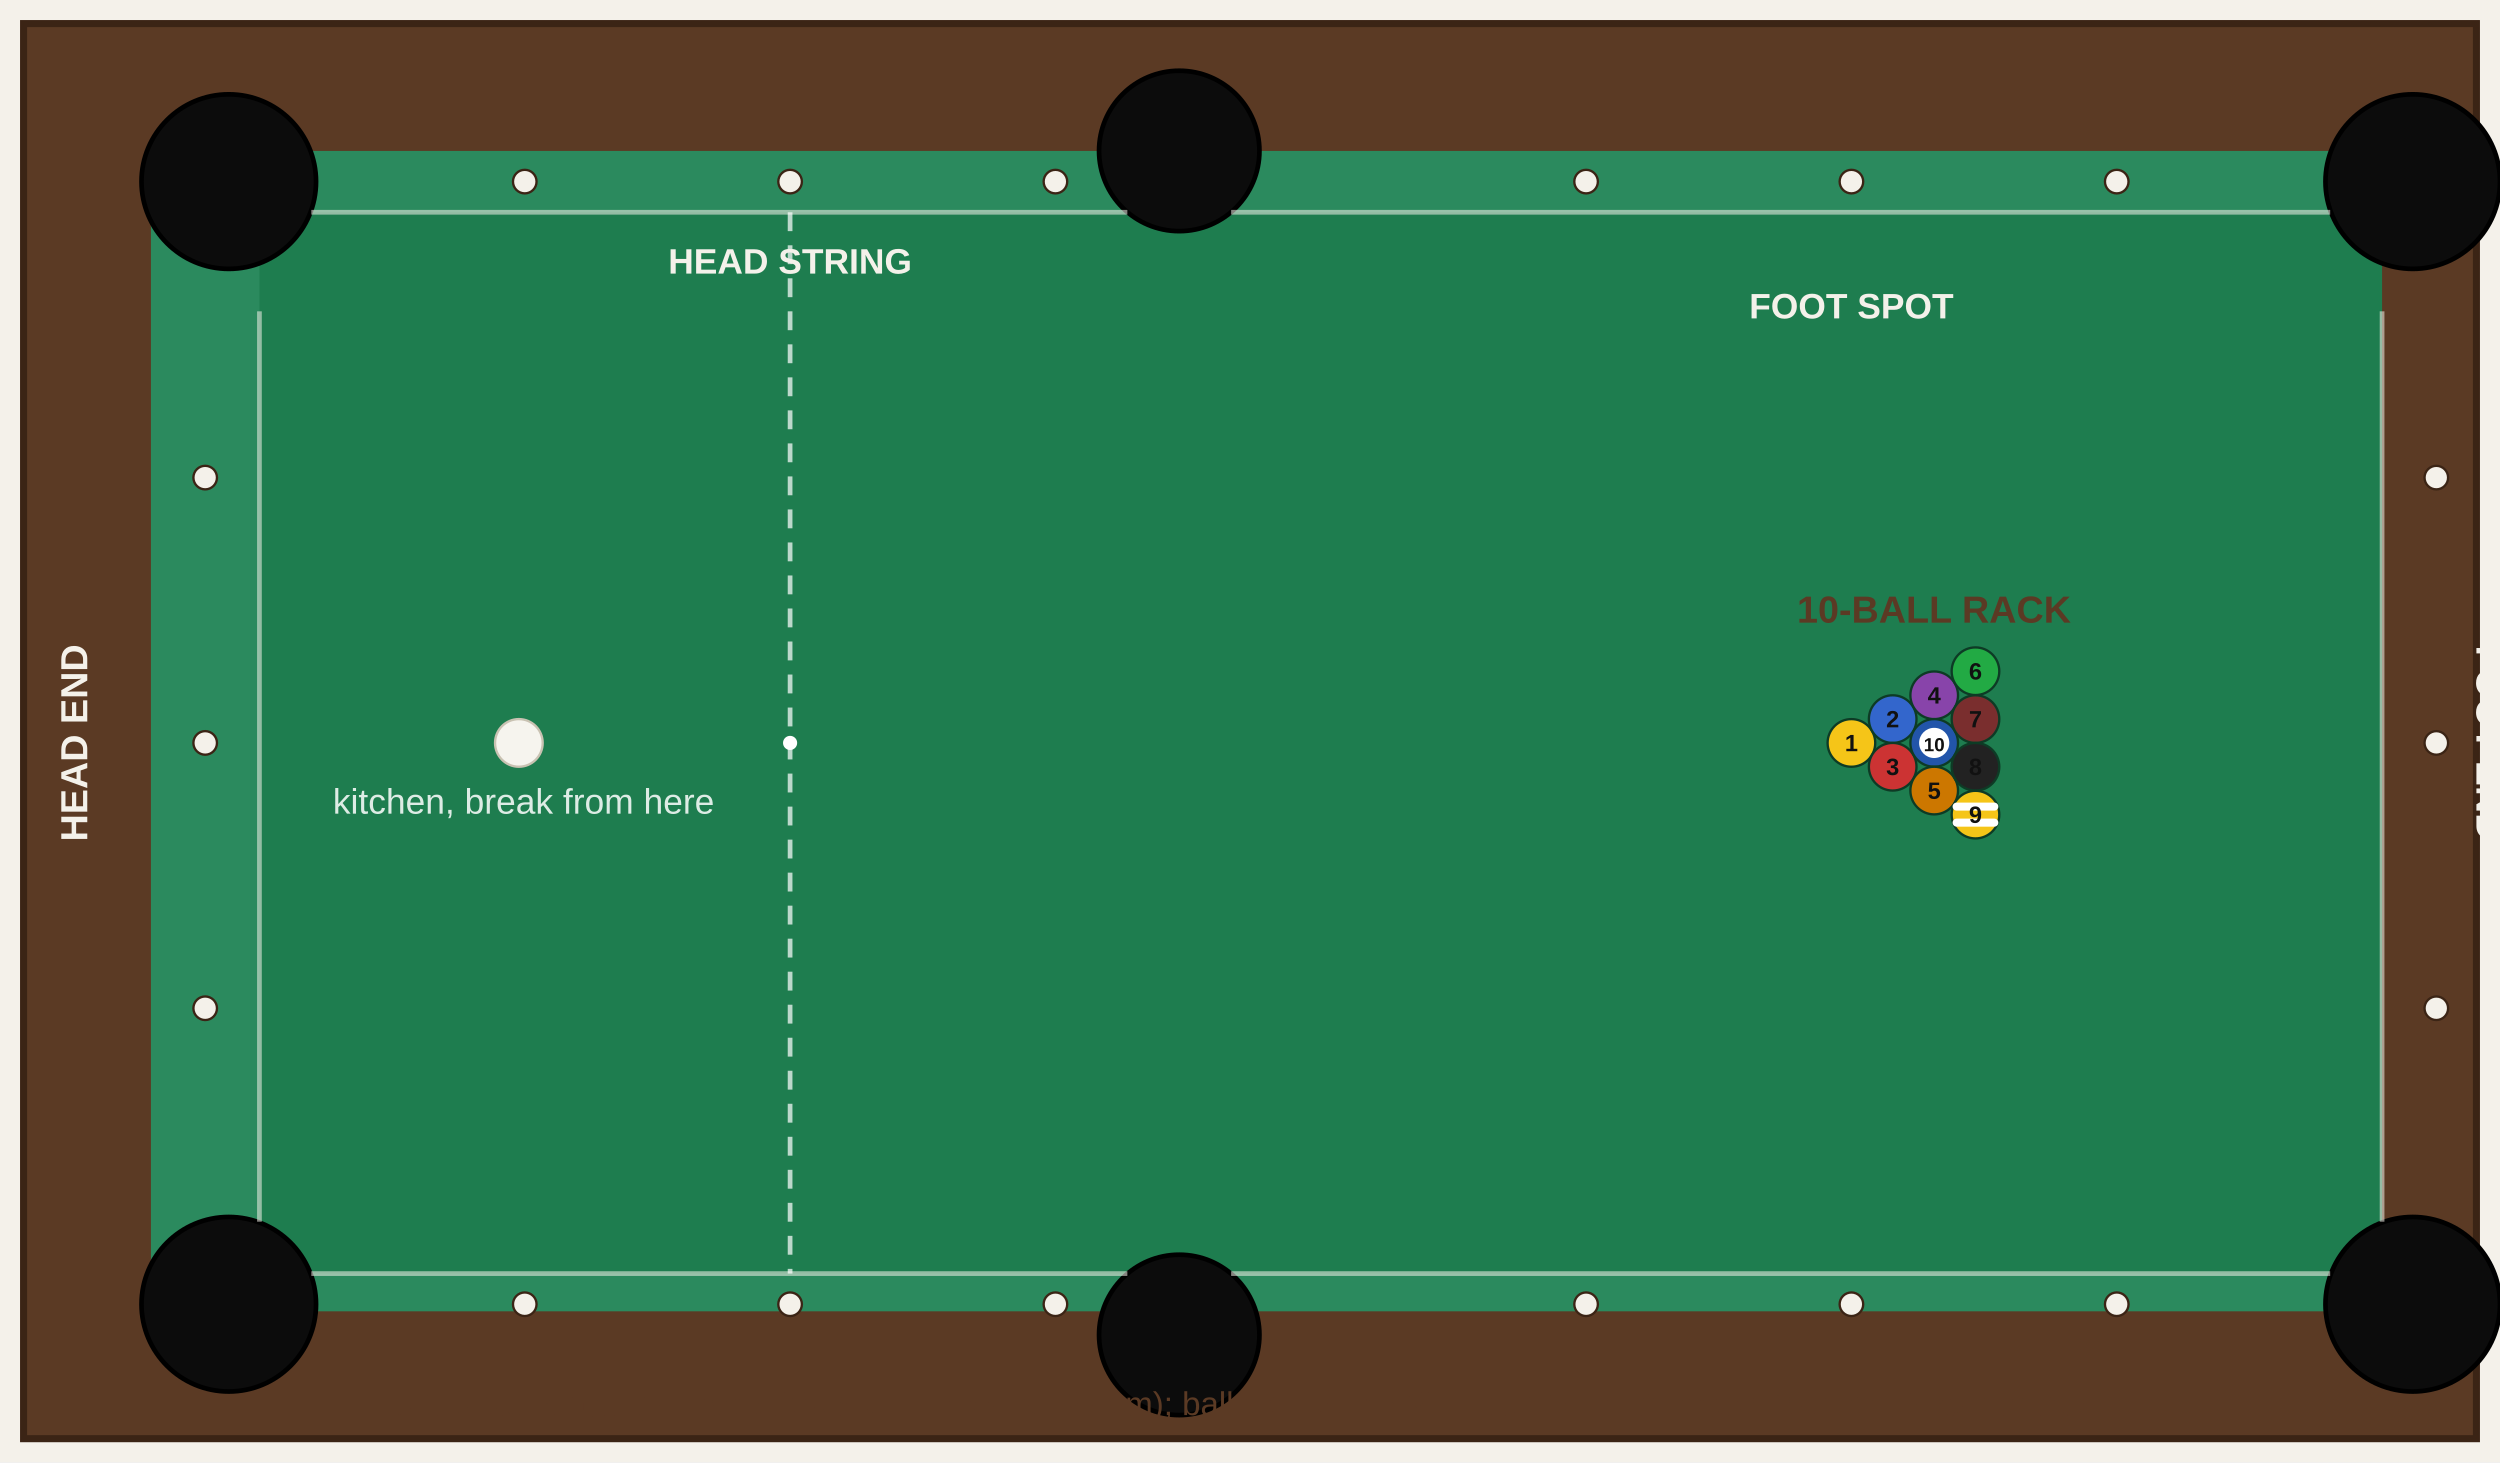
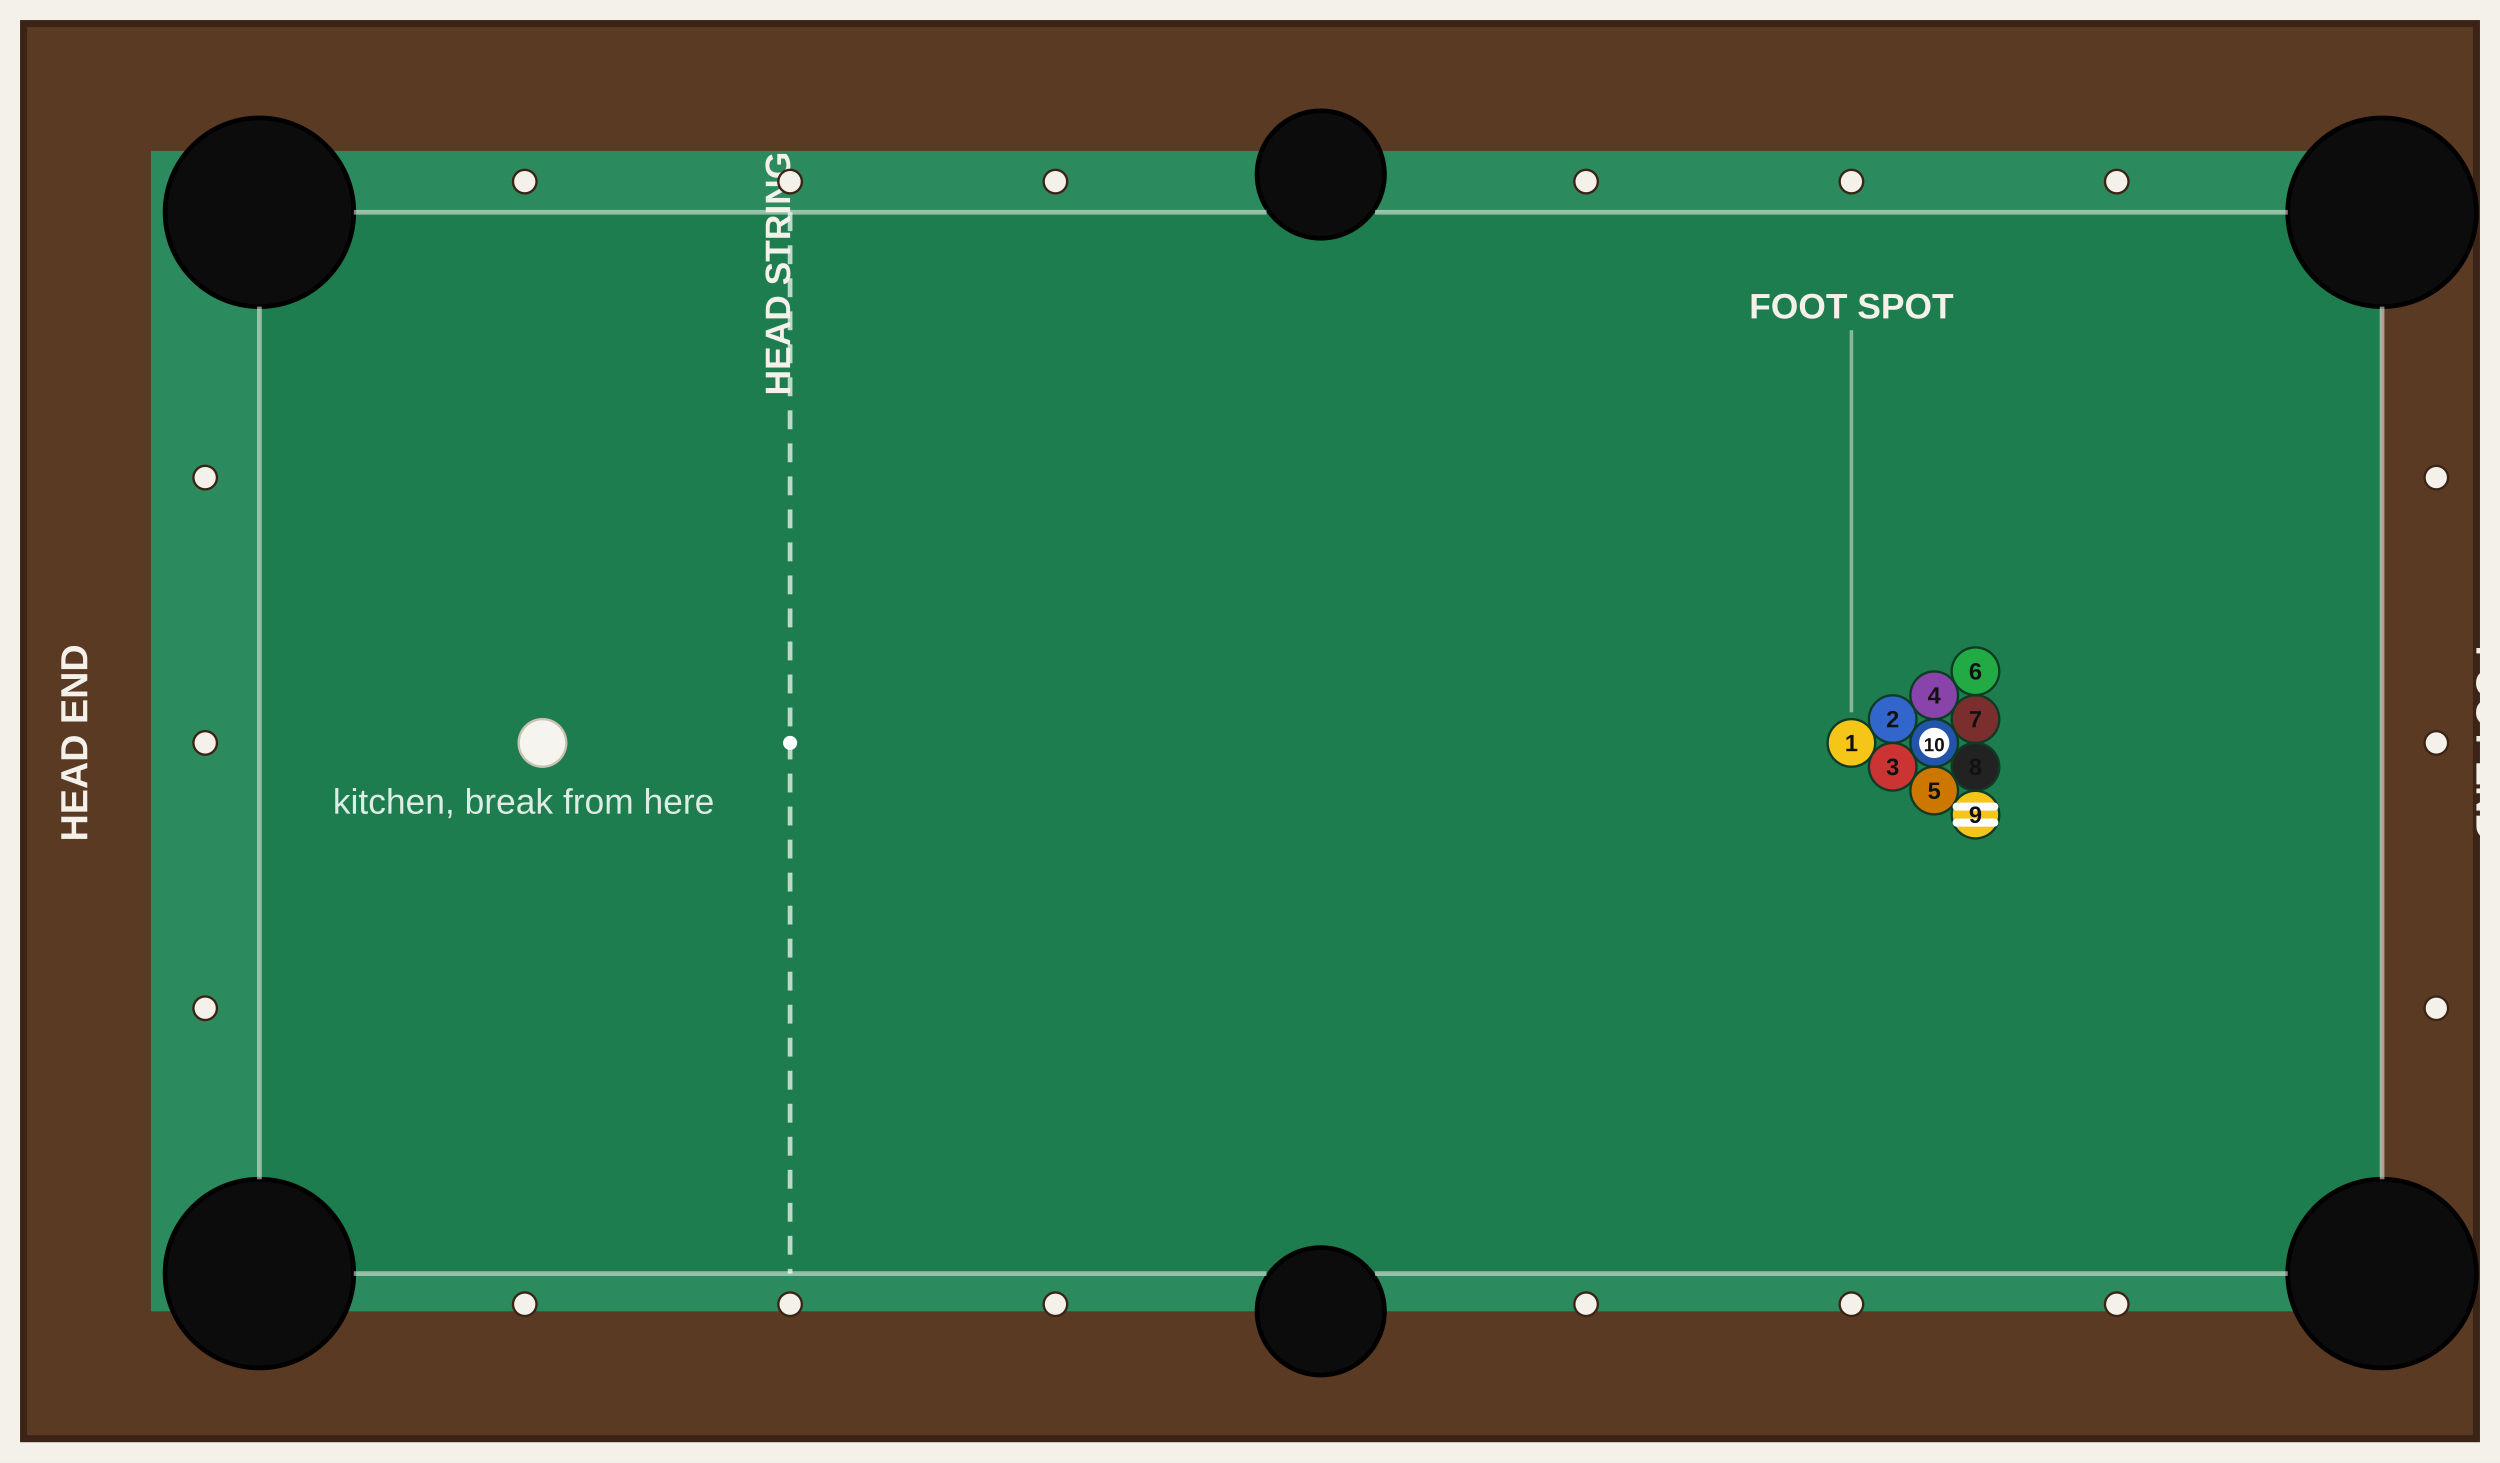
<svg xmlns="http://www.w3.org/2000/svg" viewBox="0 0 1060 620" role="img" aria-labelledby="title desc">
  <rect x="0" y="0" width="1060" height="620" fill="#f4f1ea" />
  <rect x="10" y="10" width="1040" height="600" fill="#5b3a24" stroke="#3b2415" stroke-width="3" />
  <rect x="64" y="64" width="932" height="492" fill="#2b8a5e" />
  <rect x="110" y="90" width="900" height="450" fill="#1e7d4f" />
-   <circle cx="97" cy="77" r="37" fill="#0c0c0c" stroke="#000000" stroke-width="2" />
-   <circle cx="1023" cy="77" r="37" fill="#0c0c0c" stroke="#000000" stroke-width="2" />
-   <circle cx="97" cy="553" r="37" fill="#0c0c0c" stroke="#000000" stroke-width="2" />
-   <circle cx="1023" cy="553" r="37" fill="#0c0c0c" stroke="#000000" stroke-width="2" />
-   <circle cx="500" cy="64" r="34" fill="#0c0c0c" stroke="#000000" stroke-width="2" />
-   <circle cx="500" cy="566" r="34" fill="#0c0c0c" stroke="#000000" stroke-width="2" />
+   <circle cx="110" cy="90" r="40" fill="#0c0c0c" stroke="#000000" stroke-width="2" />
+   <circle cx="1010" cy="90" r="40" fill="#0c0c0c" stroke="#000000" stroke-width="2" />
+   <circle cx="110" cy="540" r="40" fill="#0c0c0c" stroke="#000000" stroke-width="2" />
+   <circle cx="1010" cy="540" r="40" fill="#0c0c0c" stroke="#000000" stroke-width="2" />
+   <circle cx="560" cy="74" r="27" fill="#0c0c0c" stroke="#000000" stroke-width="2" />
+   <circle cx="560" cy="556" r="27" fill="#0c0c0c" stroke="#000000" stroke-width="2" />
  <g stroke="#f4f1ea" stroke-width="2" opacity="0.55">
-     <line x1="132" y1="90" x2="478" y2="90" />
-     <line x1="522" y1="90" x2="988" y2="90" />
-     <line x1="132" y1="540" x2="478" y2="540" />
-     <line x1="522" y1="540" x2="988" y2="540" />
-     <line x1="110" y1="132" x2="110" y2="518" />
-     <line x1="1010" y1="132" x2="1010" y2="518" />
+     <line x1="150" y1="90" x2="537" y2="90" />
+     <line x1="583" y1="90" x2="970" y2="90" />
+     <line x1="150" y1="540" x2="537" y2="540" />
+     <line x1="583" y1="540" x2="970" y2="540" />
+     <line x1="110" y1="130" x2="110" y2="500" />
+     <line x1="1010" y1="130" x2="1010" y2="500" />
  </g>
  <line x1="335" y1="90" x2="335" y2="540" stroke="#ffffff" stroke-width="2" stroke-dasharray="8 6" opacity="0.7" />
-   <text x="335" y="116" fill="#f4f1ea" font-family="Arial, sans-serif" font-size="15" font-weight="bold" text-anchor="middle">HEAD STRING</text>
+   <text x="335" y="116" fill="#f4f1ea" font-family="Arial, sans-serif" font-size="15" font-weight="bold" text-anchor="middle" transform="rotate(-90 335 116)">HEAD STRING</text>
  <text x="222" y="345" fill="#ffffff" font-family="Arial, sans-serif" font-size="15" opacity="0.85" text-anchor="middle">kitchen, break from here</text>
  <circle cx="335" cy="315" r="3" fill="#ffffff" />
  <circle cx="785" cy="315" r="3" fill="#ffffff" />
  <text x="785" y="135" fill="#f4f1ea" font-family="Arial, sans-serif" font-size="15" font-weight="bold" text-anchor="middle">FOOT SPOT</text>
+   <line x1="785" y1="140" x2="785" y2="302" stroke="#f4f1ea" stroke-width="1.5" opacity="0.5" />
  <g fill="#f4f1ea" stroke="#3b2415" stroke-width="1">
    <circle cx="87" cy="202.5" r="5" />
    <circle cx="87" cy="315" r="5" />
    <circle cx="87" cy="427.5" r="5" />
    <circle cx="1033" cy="202.5" r="5" />
    <circle cx="1033" cy="315" r="5" />
    <circle cx="1033" cy="427.5" r="5" />
    <circle cx="222.5" cy="77" r="5" />
    <circle cx="335" cy="77" r="5" />
    <circle cx="447.5" cy="77" r="5" />
    <circle cx="672.5" cy="77" r="5" />
    <circle cx="785" cy="77" r="5" />
    <circle cx="897.5" cy="77" r="5" />
    <circle cx="222.5" cy="553" r="5" />
    <circle cx="335" cy="553" r="5" />
    <circle cx="447.5" cy="553" r="5" />
    <circle cx="672.5" cy="553" r="5" />
    <circle cx="785" cy="553" r="5" />
    <circle cx="897.5" cy="553" r="5" />
  </g>
-   <circle cx="220" cy="315" r="10.1" fill="#f6f4ee" stroke="#c9c2b2" stroke-width="1" />
+   <circle cx="230" cy="315" r="10.1" fill="#f6f4ee" stroke="#c9c2b2" stroke-width="1" />
  <g stroke="#0d3b25" stroke-width="1">
    <circle cx="785" cy="315" r="10.1" fill="#f5c518" />
    <circle cx="802.5" cy="304.9" r="10.1" fill="#3366cc" />
    <circle cx="802.5" cy="325.1" r="10.1" fill="#cc3333" />
    <circle cx="820.1" cy="294.8" r="10.1" fill="#8844aa" />
    <circle cx="820.1" cy="315" r="10.1" fill="#2255aa" />
    <circle cx="820.1" cy="335.2" r="10.1" fill="#cc7700" />
    <circle cx="837.6" cy="284.6" r="10.1" fill="#22aa44" />
    <circle cx="837.6" cy="304.9" r="10.1" fill="#7a2e2e" />
    <circle cx="837.6" cy="325.1" r="10.1" fill="#222222" />
    <circle cx="837.6" cy="345.4" r="10.1" fill="#f5c518" />
  </g>
  <g stroke="#ffffff" stroke-width="3.4" stroke-linecap="round">
    <line x1="829.6" y1="342" x2="845.6" y2="342" />
    <line x1="829.6" y1="348.8" x2="845.6" y2="348.8" />
  </g>
  <circle cx="820.1" cy="315" r="6.4" fill="#ffffff" />
  <g fill="#111111" font-family="Arial, sans-serif" font-size="10" font-weight="bold" text-anchor="middle">
    <text x="785" y="318.5">1</text>
    <text x="802.5" y="308.4">2</text>
    <text x="802.5" y="328.6">3</text>
    <text x="820.1" y="298.3">4</text>
    <text x="820.1" y="318.5" font-size="8">10</text>
    <text x="820.1" y="338.7">5</text>
    <text x="837.6" y="288.1">6</text>
    <text x="837.6" y="308.4">7</text>
    <text x="837.6" y="328.6">8</text>
    <text x="837.6" y="348.9">9</text>
  </g>
-   <text x="820" y="264" fill="#5b3a24" font-family="Arial, sans-serif" font-size="16" font-weight="bold" text-anchor="middle">10-BALL RACK</text>
  <text x="37" y="315" fill="#f4f1ea" font-family="Arial, sans-serif" font-size="16" font-weight="bold" text-anchor="middle" transform="rotate(-90 37 315)">HEAD END</text>
  <text x="1050" y="315" fill="#f4f1ea" font-family="Arial, sans-serif" font-size="16" font-weight="bold" text-anchor="middle" transform="rotate(90 1050 315)">FOOT END</text>
  <text x="530" y="600" fill="#5b3a24" font-family="Arial, sans-serif" font-size="14" text-anchor="middle">9-ft table, playing surface 100 x 50 in (254 x 127 cm); ball diameter 2.25 in (57.15 mm); drawn to scale, 9 px per inch.</text>
</svg>
